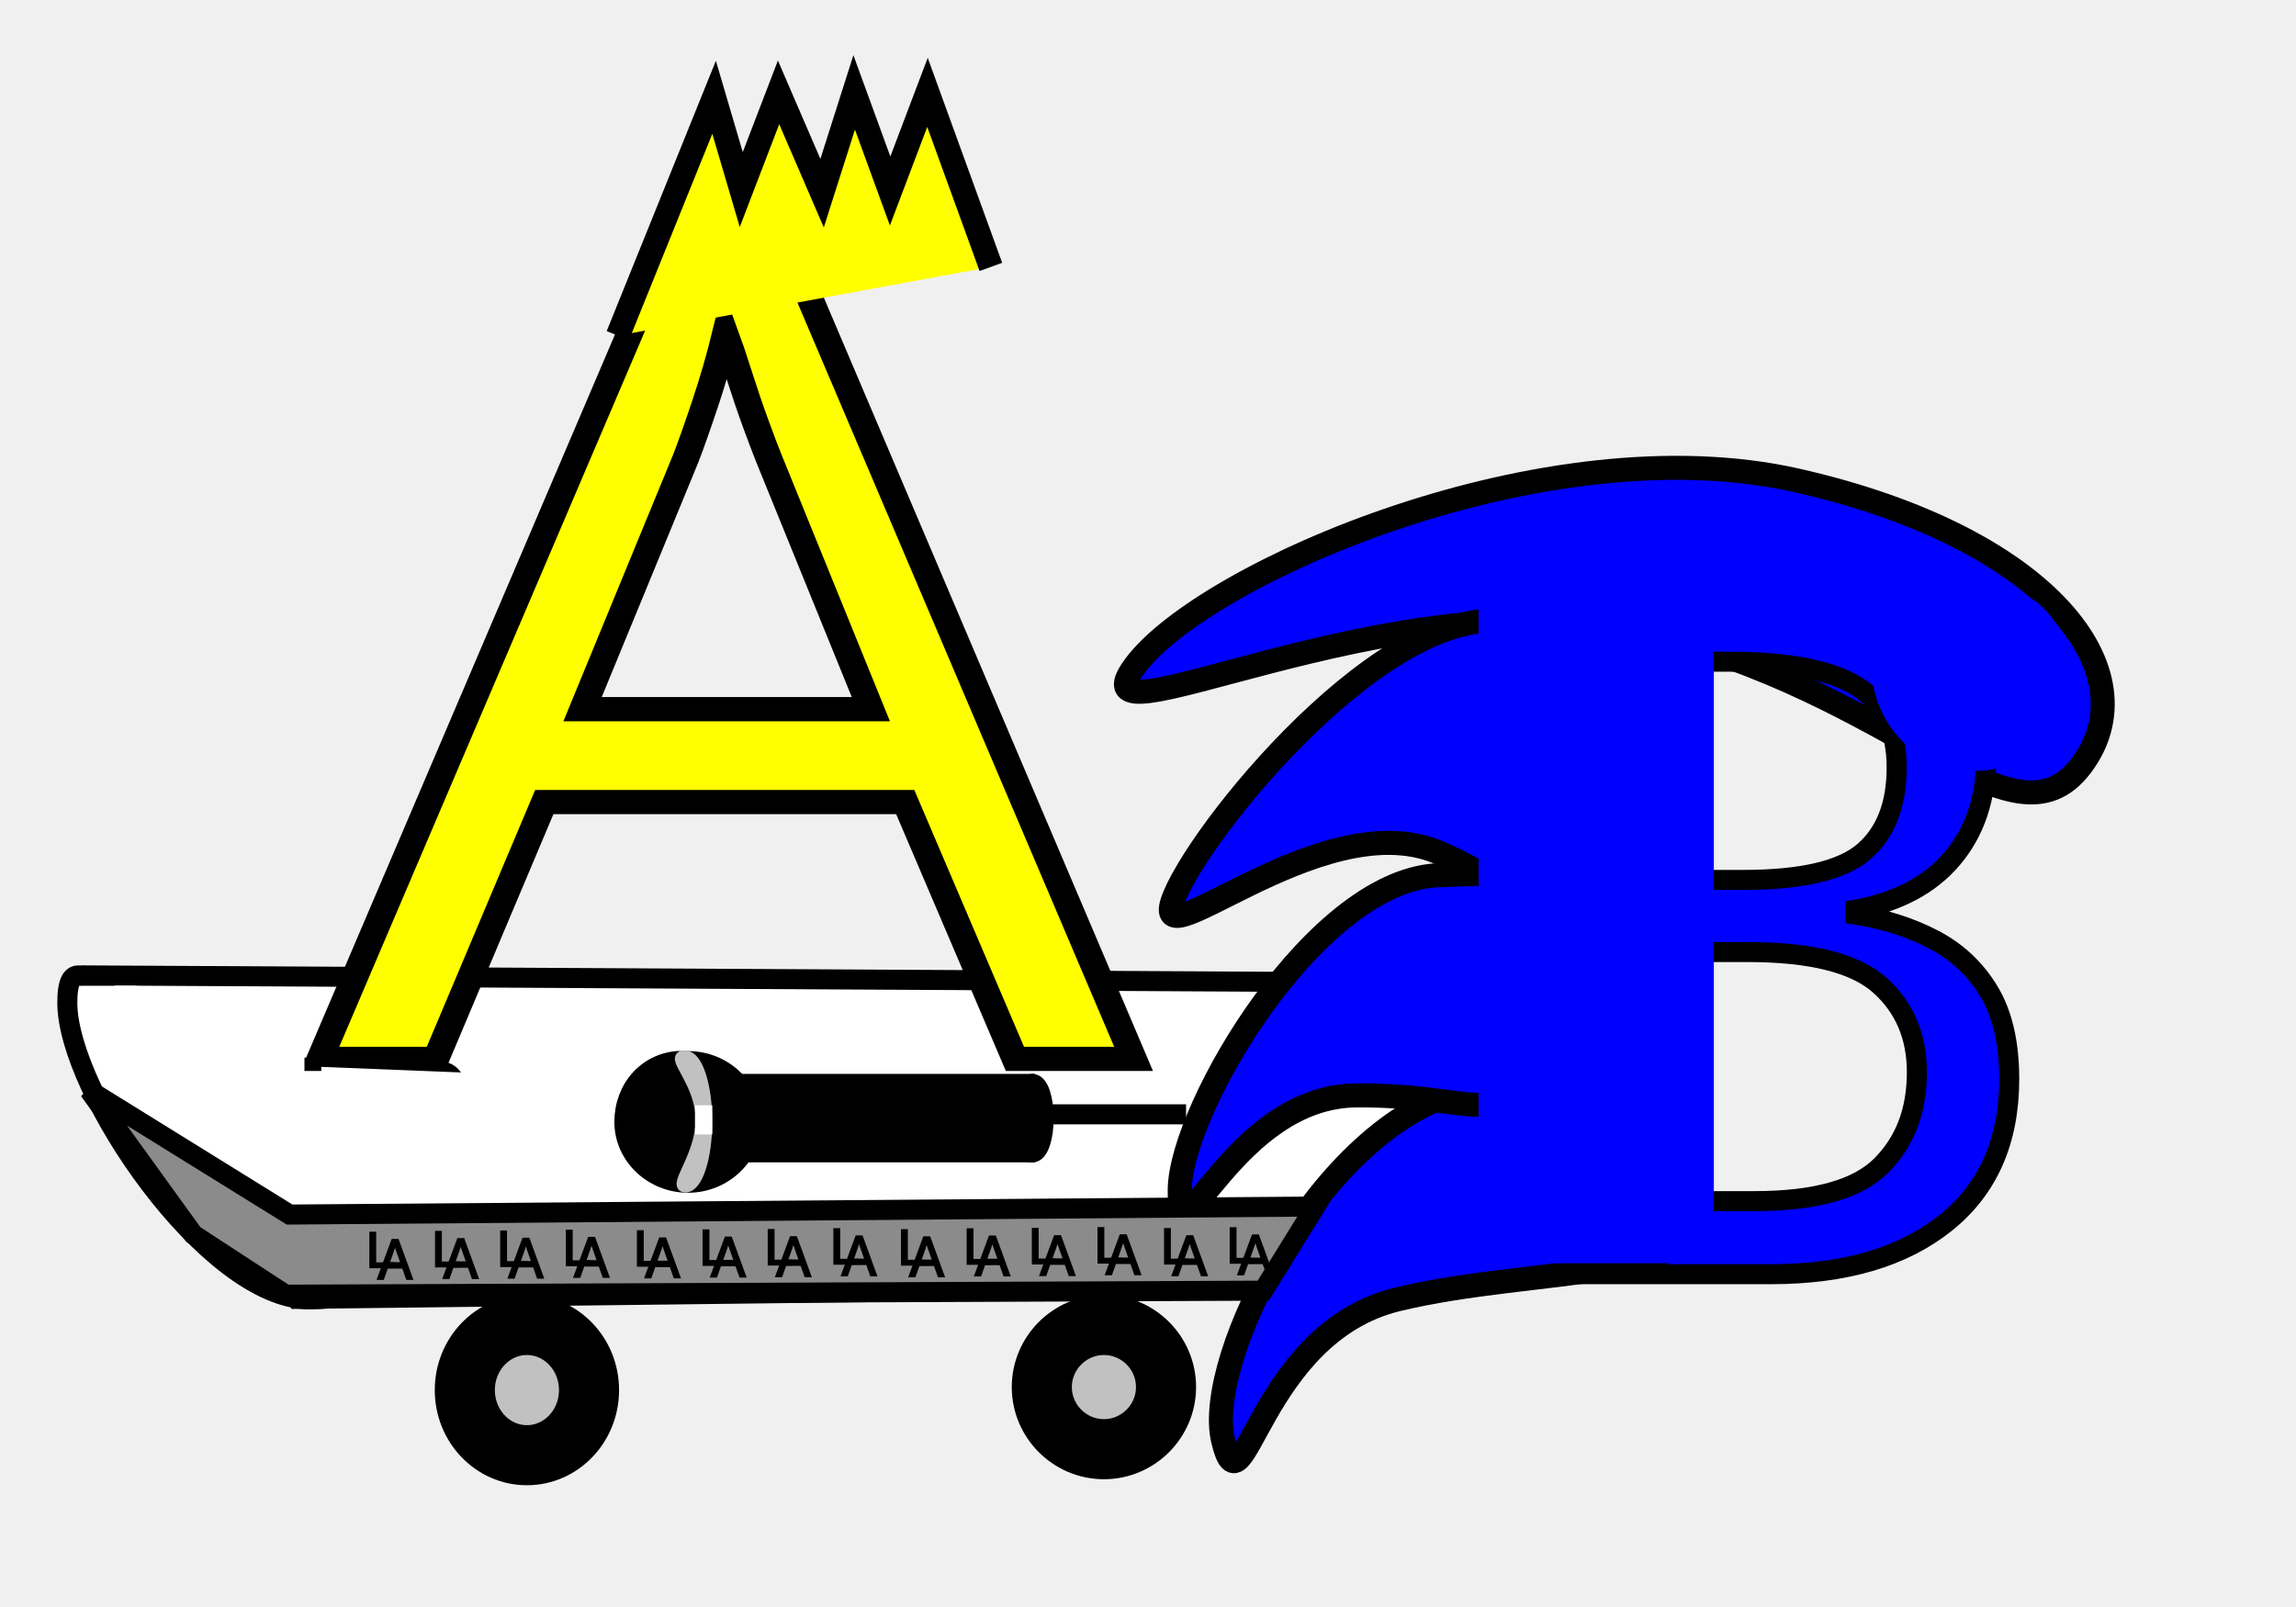
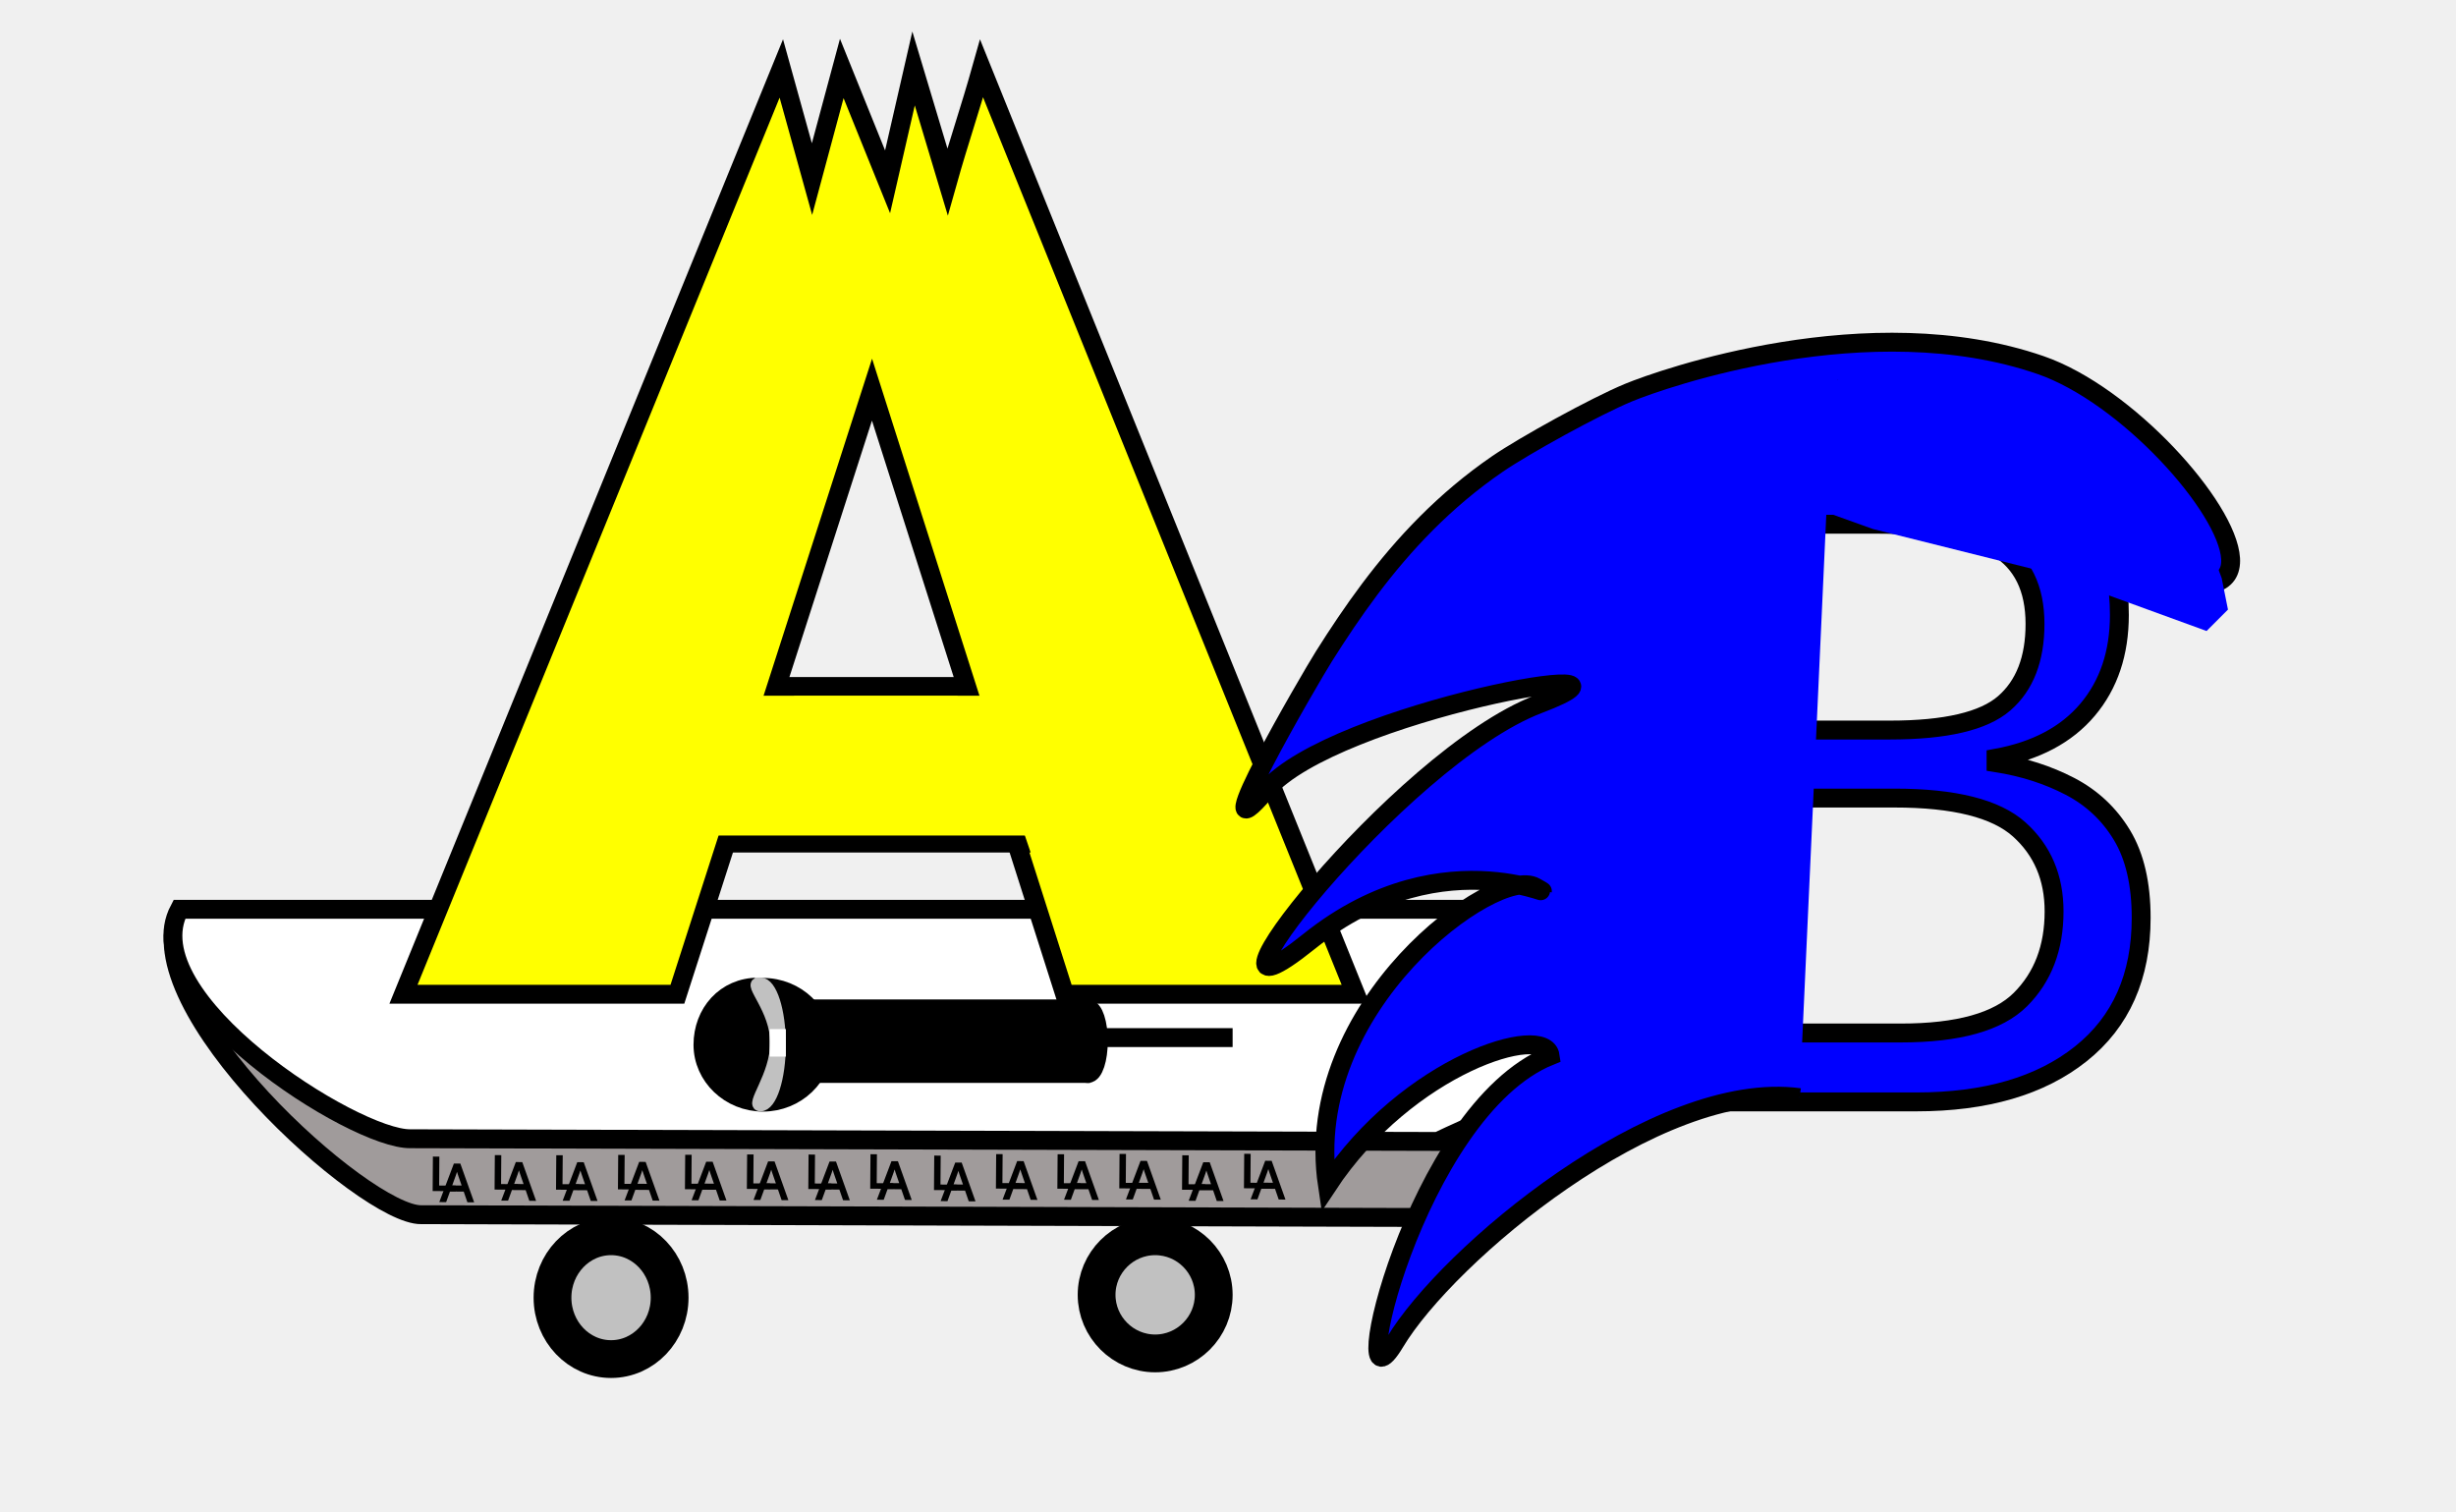
- <svg xmlns="http://www.w3.org/2000/svg" width="573" height="401">
+ <svg xmlns="http://www.w3.org/2000/svg" width="650" height="400">
  <g>
-     <rect fill="none" id="canvas_background" height="202" width="288" y="-1" x="-1" />
+     <rect fill="none" id="canvas_background" height="268" width="435" y="-1" x="-1" />
  </g>
  <g>
-     <path id="svg_1" d="m21.254,243.456l372.324,2.005l-49.014,75.508l-270.466,3.229l-54.38,-79.462l1.536,-1.28z" stroke-width="5" fill="rgba(255, 255, 255, 1)" stroke="rgba(0, 0, 0, 1)" />
-     <text id="svg_2" transform="matrix(1.326203,0,0,1.208333,-26.03957,-93.79002) " stroke-width="5" stroke="rgba(0, 0, 0, 1)" fill="rgba(255, 255, 0, 1)" font-family="Arial Black" font-size="240" y="296.339" x="79.826">A</text>
-     <path id="svg_3" d="m448.514,119.93c63.102,14.332 88.191,48.12 70.937,71.109s-46.577,-18.987 -109.419,-33.259s-143.945,31.264 -126.691,8.275s102.331,-60.398 165.172,-46.125z" stroke-width="6" stroke="rgba(0, 0, 0, 1)" fill="rgba(0, 0, 255, 1)" />
-     <text id="svg_4" stroke-width="5" stroke="rgba(0, 0, 0, 1)" fill="rgba(0, 0, 255, 1)" font-family="Arial Black" font-size="240" y="318.034" x="358.381">B</text>
-     <path id="svg_5" d="m247.285,66.62l-15.818,-43.562l-9.324,24.609l-8.972,-24.609l-8.005,25.157l-10.863,-25.157l-9.311,24.258l-6.779,-23.033l-24.024,59.483" stroke-width="6" fill="rgba(255, 255, 0, 1)" stroke="rgba(0, 0, 0, 1)" />
-     <path id="svg_6" d="m364.907,272.363c34.962,-8.449 53.112,6.543 58.098,27.176s-39.413,16.357 -74.23,24.771s-38.538,55.884 -43.525,35.25s24.84,-78.783 59.657,-87.197z" stroke-width="6" fill="rgba(0, 0, 255, 1)" stroke="rgba(0, 0, 0, 1)" />
-     <path id="svg_7" d="m369.478,218.076c31.116,-0.22 7.056,24.478 6.733,44.872s-6.673,10.241 -37.661,10.46s-44.452,43.8 -44.129,23.405s34.453,-78.173 65.441,-78.392l9.616,-0.346z" stroke-width="6" stroke="rgba(0, 0, 0, 1)" fill="rgba(0, 0, 255, 1)" />
-     <path id="svg_8" d="m380.816,150.977c29.893,12.021 33.42,62.753 25.246,82.035s-17.802,-8.487 -47.571,-20.458s-73.474,30.213 -65.3,10.93s57.856,-78.949 87.626,-66.978l0,-5.529z" stroke-width="6" stroke="rgba(0, 0, 0, 1)" fill="rgba(0, 0, 255, 1)" />
-     <rect id="svg_9" stroke-width="0" stroke="rgba(0, 0, 0, 1)" fill="rgba(0, 0, 255, 1)" height="177.583" width="58.717" y="137.71" x="369" />
-     <path id="svg_10" d="m486.255,137.034l-9.807,0l-97.067,8.231l140.797,29.037l-33.922,-37.268z" stroke-width="0" fill="rgba(0, 0, 255, 1)" stroke="rgba(0, 0, 0, 1)" />
-     <path id="svg_11" d="m492.284,145.718c14.413,0 22.097,6.517 26.097,23.371c2.968,12.507 -11.744,23.371 -26.097,23.371s-25.097,-12.517 -25.097,-25.371s14.329,-24.239 28.682,-24.239l-3.585,2.868z" stroke-width="0" fill="rgba(0, 0, 255, 1)" stroke="rgba(0, 0, 0, 1)" />
-     <path id="svg_12" d="m115,279.21" stroke-width="5" fill="rgba(0, 0, 255, 1)" stroke="rgba(0, 0, 0, 1)" />
-     <ellipse id="svg_13" stroke-width="15" stroke="rgba(0, 0, 0, 1)" fill="rgba(193, 193, 193, 1)" ry="16.25" rx="15.5" cy="346.96" cx="131.5" />
-     <path id="svg_14" d="m275.5,330.71c8.56,0 15.5,6.975 15.5,15.5s-6.975,15.5 -15.5,15.5s-15.5,-6.975 -15.5,-15.5s6.975,-15.5 15.5,-15.5z" stroke-width="15" stroke="rgba(0, 0, 0, 1)" fill="rgba(193, 193, 193, 1)" />
-     <path id="svg_15" d="m90.042,266.364c25.489,2.008 24.08,-4.016 24.08,18.07s-11.487,39.88 -36.871,39.88s-60.452,-51.927 -60.452,-74.012s19.452,16.338 44.836,16.338l28.407,-0.276z" stroke-width="5" fill="rgba(255, 255, 255, 1)" stroke="rgba(0, 0, 0, 1)" />
-     <path id="svg_16" d="m80.178,266.286l49.822,2l-6,50.701l-43.822,3l0,-55.701z" stroke-width="0" fill="rgba(255, 255, 255, 1)" stroke="rgba(0, 0, 0, 1)" />
-     <rect id="svg_17" stroke-width="0" stroke="rgba(0, 0, 0, 1)" fill="rgba(255, 255, 255, 1)" height="6.948" width="13.934" y="246.044" x="20.116" />
-     <rect id="svg_18" stroke-width="0" stroke="rgba(0, 0, 0, 1)" fill="rgba(255, 255, 255, 1)" height="25.848" width="48.882" y="247.836" x="27.097" />
-     <rect id="svg_19" stroke-width="0" stroke="rgba(0, 0, 0, 1)" fill="rgba(255, 255, 255, 1)" height="9.469" width="24.057" y="267.31" x="66.765" />
-     <rect id="svg_20" stroke-width="0" stroke="rgba(0, 0, 0, 1)" fill="rgba(255, 255, 255, 1)" height="10.749" width="16.123" y="247.092" x="20.443" />
-     <path id="svg_21" d="m48.259,308.145l-26,-36l50,31l256,-2l-13,21l-244,1l-23,-15z" stroke-width="5" fill="rgba(139, 139, 139, 1)" stroke="rgba(0, 0, 0, 1)" />
-     <path id="svg_22" d="m171.708,264.847c8.774,0 15.887,6.832 15.887,15.181s-7.149,15.181 -15.887,15.181s-15.887,-6.832 -15.887,-15.181s5.911,-15.259 14.648,-15.259l1.239,0.077z" stroke-width="5" fill="rgba(0, 0, 0, 1)" stroke="rgba(0, 0, 0, 1)" />
-     <rect id="svg_23" stroke-width="5" stroke="rgba(0, 0, 0, 1)" fill="rgba(0, 0, 0, 1)" height="17.079" width="71.959" y="270.54" x="183.857" />
-     <path id="svg_24" d="m261.423,278.131l34.577,0" stroke-width="5" fill="rgba(0, 0, 0, 1)" stroke="rgba(0, 0, 0, 1)" />
-     <ellipse id="svg_25" stroke-width="5" stroke="rgba(0, 0, 0, 1)" fill="rgba(0, 0, 0, 1)" ry="8.549" rx="2.804" cy="279.086" cx="257.657" />
-     <path id="svg_26" d="m171.038,263.727c2.882,0 5.218,7.294 5.218,16.21s-2.348,16.21 -5.218,16.21s4.071,-7.759 4.071,-16.674s-7.405,-15.745 -4.535,-15.745l0.464,0z" stroke-width="3" fill="rgba(255, 255, 255, 1)" stroke="rgba(193, 193, 193, 1)" />
-     <text id="svg_27" transform="scale(1) translate(0,0) " stroke="rgba(0, 0, 0, 1)" fill="rgba(0, 0, 0, 1)" font-family="Arial" font-size="24" y="409.5" x="857" />
-     <text id="svg_28" transform="matrix(0.5302243,0,0,0.5840574,44.31479,204.0779) " stroke="rgba(0, 0, 0, 1)" fill="rgba(0, 0, 0, 1)" font-family="Arial" font-size="24" y="197.05" x="94.332">A</text>
-     <text id="svg_29" transform="scale(1) translate(0,0) " stroke="rgba(0, 0, 0, 1)" fill="rgba(0, 0, 0, 1)" font-family="Arial" font-size="240" y="182.5" x="640" />
-     <text id="svg_30" transform="matrix(0.5281322,0,0,0.5208663,43.13043,234.0079) " stroke="rgba(0, 0, 0, 1)" fill="rgba(0, 0, 0, 1)" font-family="Arial" font-size="24" y="157.97" x="91.404">L</text>
-     <text id="svg_31" transform="matrix(0.5281322,0,0,0.5208663,50.86295,233.9084) " stroke="rgba(0, 0, 0, 1)" fill="rgba(0, 0, 0, 1)" font-family="Arial" font-size="24" y="157.763" x="107.791">L</text>
-     <text id="svg_32" transform="matrix(0.5302243,0,0,0.5840574,52.01303,203.9915) " stroke="rgba(0, 0, 0, 1)" fill="rgba(0, 0, 0, 1)" font-family="Arial" font-size="24" y="196.842" x="110.719">A</text>
-     <text id="svg_33" transform="matrix(0.5281322,0,0,0.5208663,58.53612,233.8643) " stroke="rgba(0, 0, 0, 1)" fill="rgba(0, 0, 0, 1)" font-family="Arial" font-size="24" y="157.671" x="124.052">L</text>
-     <text id="svg_34" transform="matrix(0.5302243,0,0,0.5840574,59.65218,203.9532) " stroke="rgba(0, 0, 0, 1)" fill="rgba(0, 0, 0, 1)" font-family="Arial" font-size="24" y="196.75" x="126.98">A</text>
-     <text id="svg_35" transform="matrix(0.5281322,0,0,0.5208663,66.26864,233.7647) " stroke="rgba(0, 0, 0, 1)" fill="rgba(0, 0, 0, 1)" font-family="Arial" font-size="24" y="157.463" x="140.439">L</text>
-     <text id="svg_36" transform="matrix(0.5302243,0,0,0.5840574,67.35042,203.8667) " stroke="rgba(0, 0, 0, 1)" fill="rgba(0, 0, 0, 1)" font-family="Arial" font-size="24" y="196.542" x="143.367">A</text>
-     <text id="svg_37" transform="matrix(0.5281322,0,0,0.5208663,74.63517,233.828) " stroke="rgba(0, 0, 0, 1)" fill="rgba(0, 0, 0, 1)" font-family="Arial" font-size="24" y="157.595" x="158.17">L</text>
-     <text id="svg_38" transform="matrix(0.5302243,0,0,0.5840574,75.67985,203.9217) " stroke="rgba(0, 0, 0, 1)" fill="rgba(0, 0, 0, 1)" font-family="Arial" font-size="24" y="196.674" x="161.098">A</text>
-     <text id="svg_39" transform="matrix(0.5281322,0,0,0.5208663,82.36769,233.7285) " stroke="rgba(0, 0, 0, 1)" fill="rgba(0, 0, 0, 1)" font-family="Arial" font-size="24" y="157.387" x="174.557">L</text>
-     <text id="svg_40" transform="matrix(0.5302243,0,0,0.5840574,83.37809,203.8352) " stroke="rgba(0, 0, 0, 1)" fill="rgba(0, 0, 0, 1)" font-family="Arial" font-size="24" y="196.466" x="177.485">A</text>
-     <text id="svg_41" transform="matrix(0.5281322,0,0,0.5208663,90.04086,233.6843) " stroke="rgba(0, 0, 0, 1)" fill="rgba(0, 0, 0, 1)" font-family="Arial" font-size="24" y="157.295" x="190.818">L</text>
-     <text id="svg_42" transform="matrix(0.5302243,0,0,0.5840574,91.01724,203.7969) " stroke="rgba(0, 0, 0, 1)" fill="rgba(0, 0, 0, 1)" font-family="Arial" font-size="24" y="196.374" x="193.746">A</text>
-     <text id="svg_43" transform="matrix(0.5281322,0,0,0.5208663,97.77338,233.5848) " stroke="rgba(0, 0, 0, 1)" fill="rgba(0, 0, 0, 1)" font-family="Arial" font-size="24" y="157.087" x="207.205">L</text>
-     <text id="svg_44" transform="matrix(0.5302243,0,0,0.5840574,98.71548,203.7105) " stroke="rgba(0, 0, 0, 1)" fill="rgba(0, 0, 0, 1)" font-family="Arial" font-size="24" y="196.166" x="210.133">A</text>
-     <text id="svg_45" transform="matrix(0.5281322,0,0,0.5208663,105.737,233.6986) " stroke="rgba(0, 0, 0, 1)" fill="rgba(0, 0, 0, 1)" font-family="Arial" font-size="24" y="157.325" x="224.082">L</text>
-     <text id="svg_46" transform="matrix(0.5302243,0,0,0.5840574,106.6438,203.8093) " stroke="rgba(0, 0, 0, 1)" fill="rgba(0, 0, 0, 1)" font-family="Arial" font-size="24" y="196.404" x="227.01">A</text>
-     <text id="svg_47" transform="matrix(0.5281322,0,0,0.5208663,113.4695,233.599) " stroke="rgba(0, 0, 0, 1)" fill="rgba(0, 0, 0, 1)" font-family="Arial" font-size="24" y="157.117" x="240.469">L</text>
-     <text id="svg_48" transform="matrix(0.5302243,0,0,0.5840574,114.342,203.7229) " stroke="rgba(0, 0, 0, 1)" fill="rgba(0, 0, 0, 1)" font-family="Arial" font-size="24" y="196.196" x="243.397">A</text>
-     <text id="svg_49" transform="matrix(0.5281322,0,0,0.5208663,121.1427,233.5549) " stroke="rgba(0, 0, 0, 1)" fill="rgba(0, 0, 0, 1)" font-family="Arial" font-size="24" y="157.025" x="256.73">L</text>
-     <text id="svg_50" transform="matrix(0.5302243,0,0,0.5840574,121.9812,203.6846) " stroke="rgba(0, 0, 0, 1)" fill="rgba(0, 0, 0, 1)" font-family="Arial" font-size="24" y="196.104" x="259.658">A</text>
-     <text id="svg_51" transform="matrix(0.5281322,0,0,0.5208663,128.8752,233.4554) " stroke="rgba(0, 0, 0, 1)" fill="rgba(0, 0, 0, 1)" font-family="Arial" font-size="24" y="156.817" x="273.117">L</text>
-     <text id="svg_52" transform="matrix(0.5302243,0,0,0.5840574,129.6794,203.5982) " stroke="rgba(0, 0, 0, 1)" fill="rgba(0, 0, 0, 1)" font-family="Arial" font-size="24" y="195.896" x="276.045">A</text>
-     <text id="svg_53" transform="matrix(0.5281322,0,0,0.5208663,136.7113,233.5691) " stroke="rgba(0, 0, 0, 1)" fill="rgba(0, 0, 0, 1)" font-family="Arial" font-size="24" y="157.055" x="289.724">L</text>
-     <text id="svg_54" transform="matrix(0.5302243,0,0,0.5840574,137.4808,203.6969) " stroke="rgba(0, 0, 0, 1)" fill="rgba(0, 0, 0, 1)" font-family="Arial" font-size="24" y="196.134" x="292.652">A</text>
-     <text id="svg_55" transform="matrix(0.5281322,0,0,0.5208663,144.4439,233.4696) " stroke="rgba(0, 0, 0, 1)" fill="rgba(0, 0, 0, 1)" font-family="Arial" font-size="24" y="156.847" x="306.111">L</text>
-     <text id="svg_56" transform="matrix(0.5302243,0,0,0.5840574,145.1791,203.6105) " stroke="rgba(0, 0, 0, 1)" fill="rgba(0, 0, 0, 1)" font-family="Arial" font-size="24" y="195.926" x="309.039">A</text>
-     <rect id="svg_57" stroke-width="0" stroke="rgba(0, 0, 0, 1)" fill="rgba(255, 255, 255, 1)" height="7.28" width="4.322" y="275.879" x="173.441" />
+     <path stroke="rgba(0, 0, 0, 1)" id="svg_63" d="m456.73,257.766c7.432,34.072 -39.078,47.379 -73.362,64.45l-271.871,-0.753c-14.864,0.244 -76.479,-55.499 -64.012,-80.099l404.929,16.542z" stroke-opacity="null" stroke-width="5" fill="#a09b9b" />
+     <path stroke="rgba(0, 0, 0, 1)" id="svg_64" d="m453.853,240.504c7.432,32.551 -39.078,45.264 -73.362,61.573l-271.871,-0.719c-14.864,0.233 -73.602,-37.218 -61.135,-60.719l402.052,0z" stroke-opacity="null" stroke-width="5" fill="#ffffff" />
+     <path id="svg_12" d="m145.224,275.67" stroke-width="5" fill="rgba(0, 0, 255, 1)" stroke="rgba(0, 0, 0, 1)" />
+     <ellipse id="svg_13" stroke-width="10" stroke="rgba(0, 0, 0, 1)" fill="rgba(193, 193, 193, 1)" ry="16.25" rx="15.5" cy="343.42" cx="161.724" />
+     <path id="svg_14" d="m305.724,327.17c8.56,0 15.5,6.975 15.5,15.5s-6.975,15.5 -15.5,15.5s-15.5,-6.975 -15.5,-15.5s6.975,-15.5 15.5,-15.5z" stroke-width="10" stroke="rgba(0, 0, 0, 1)" fill="rgba(193, 193, 193, 1)" />
+     <rect id="svg_19" stroke-width="0" stroke="rgba(0, 0, 0, 1)" fill="rgba(255, 255, 255, 1)" height="9.469" width="24.057" y="263.77" x="96.989" />
+     <path id="svg_22" d="m201.932,261.307c8.774,0 15.887,6.832 15.887,15.181s-7.149,15.181 -15.887,15.181s-15.887,-6.832 -15.887,-15.181s5.911,-15.259 14.648,-15.259l1.239,0.077z" stroke-width="5" fill="rgba(0, 0, 0, 1)" stroke="rgba(0, 0, 0, 1)" />
+     <path stroke="#000" id="svg_58" d="m179.282,263.117l-72.5,0l100,-245l8.123,29.281l7.877,-29.281l12.123,30l6.877,-30l9,30c3,-10.667 6,-19.333 9,-30l99,245l-77,0l-51,-160l-51.5,160z" stroke-width="5" fill="#ffff00" />
+     <rect id="svg_23" stroke-width="5" stroke="rgba(0, 0, 0, 1)" fill="rgba(0, 0, 0, 1)" height="17.079" width="71.959" y="267" x="214.08" />
+     <path id="svg_24" d="m291.646,274.591l34.577,0" stroke-width="5" fill="rgba(0, 0, 0, 1)" stroke="rgba(0, 0, 0, 1)" />
+     <ellipse id="svg_25" stroke-width="5" stroke="rgba(0, 0, 0, 1)" fill="rgba(0, 0, 0, 1)" ry="8.549" rx="2.804" cy="275.546" cx="287.88" />
+     <path id="svg_26" d="m201.262,260.188c2.882,0 5.218,7.294 5.218,16.21s-2.348,16.21 -5.218,16.21s4.071,-7.759 4.071,-16.674s-7.405,-15.745 -4.535,-15.745l0.464,0z" stroke-width="3" fill="rgba(255, 255, 255, 1)" stroke="rgba(193, 193, 193, 1)" />
+     <rect id="svg_57" stroke-width="0" stroke="rgba(0, 0, 0, 1)" fill="rgba(255, 255, 255, 1)" height="7.28" width="4.322" y="272.339" x="203.664" />
+     <text id="svg_4" stroke-width="5" stroke="rgba(0, 0, 0, 1)" fill="rgba(0, 0, 255, 1)" font-family="Arial Black" font-size="240" y="291.61" x="423.628">B</text>
+     <text stroke="rgba(0, 0, 0, 1)" id="svg_27" fill="rgba(0, 0, 0, 1)" font-family="Arial" font-size="24" y="242.617" x="325.501" />
+     <path stroke="rgba(0, 0, 0, 1)" id="svg_59" d="m269.282,223.117l-14.103,-41.438l-46.685,0l-15.835,41.438l76.623,0z" stroke-width="5" fill="rgba(255, 255, 0, 1)" />
+     <rect stroke="rgba(0, 0, 0, 1)" id="svg_60" height="37" width="103" y="184.117" x="178.001" stroke-width="0" fill="rgba(255, 255, 0, 1)" />
+     <g transform="rotate(0.4269844 226.7382,311.9215) " id="svg_65">
+       <text id="svg_28" transform="matrix(0.5302243,0,0,0.5840574,44.31479,206.384) " stroke="rgba(0, 0, 0, 1)" fill="rgba(0, 0, 0, 1)" font-family="Arial" font-size="24" y="192.224" x="136.486">A</text>
+       <text id="svg_30" transform="matrix(0.5281322,0,0,0.5208663,43.13043,236.314) " stroke="rgba(0, 0, 0, 1)" fill="rgba(0, 0, 0, 1)" font-family="Arial" font-size="24" y="152.56" x="133.725">L</text>
+       <text id="svg_31" transform="matrix(0.5281322,0,0,0.5208663,50.86295,236.2145) " stroke="rgba(0, 0, 0, 1)" fill="rgba(0, 0, 0, 1)" font-family="Arial" font-size="24" y="151.771" x="150.112">L</text>
+       <text id="svg_32" transform="matrix(0.5302243,0,0,0.5840574,52.01303,206.2975) " stroke="rgba(0, 0, 0, 1)" fill="rgba(0, 0, 0, 1)" font-family="Arial" font-size="24" y="191.498" x="152.873">A</text>
+       <text id="svg_33" transform="matrix(0.5281322,0,0,0.5208663,58.53612,236.1704) " stroke="rgba(0, 0, 0, 1)" fill="rgba(0, 0, 0, 1)" font-family="Arial" font-size="24" y="151.679" x="166.373">L</text>
+       <text id="svg_34" transform="matrix(0.5302243,0,0,0.5840574,59.65218,206.2592) " stroke="rgba(0, 0, 0, 1)" fill="rgba(0, 0, 0, 1)" font-family="Arial" font-size="24" y="191.406" x="169.134">A</text>
+       <text id="svg_35" transform="matrix(0.5281322,0,0,0.5208663,66.26864,236.0708) " stroke="rgba(0, 0, 0, 1)" fill="rgba(0, 0, 0, 1)" font-family="Arial" font-size="24" y="151.471" x="182.76">L</text>
+       <text id="svg_36" transform="matrix(0.5302243,0,0,0.5840574,67.35042,206.1728) " stroke="rgba(0, 0, 0, 1)" fill="rgba(0, 0, 0, 1)" font-family="Arial" font-size="24" y="191.198" x="185.521">A</text>
+       <text id="svg_37" transform="matrix(0.5281322,0,0,0.5208663,74.63517,236.1341) " stroke="rgba(0, 0, 0, 1)" fill="rgba(0, 0, 0, 1)" font-family="Arial" font-size="24" y="151.022" x="200.491">L</text>
+       <text id="svg_38" transform="matrix(0.5302243,0,0,0.5840574,75.67985,206.2277) " stroke="rgba(0, 0, 0, 1)" fill="rgba(0, 0, 0, 1)" font-family="Arial" font-size="24" y="190.812" x="203.252">A</text>
+       <text id="svg_39" transform="matrix(0.5281322,0,0,0.5208663,82.36769,236.0345) " stroke="rgba(0, 0, 0, 1)" fill="rgba(0, 0, 0, 1)" font-family="Arial" font-size="24" y="150.814" x="216.878">L</text>
+       <text id="svg_40" transform="matrix(0.5302243,0,0,0.5840574,83.37809,206.1413) " stroke="rgba(0, 0, 0, 1)" fill="rgba(0, 0, 0, 1)" font-family="Arial" font-size="24" y="190.604" x="219.639">A</text>
+       <text id="svg_41" transform="matrix(0.5281322,0,0,0.5208663,90.04086,235.9904) " stroke="rgba(0, 0, 0, 1)" fill="rgba(0, 0, 0, 1)" font-family="Arial" font-size="24" y="150.722" x="233.139">L</text>
+       <text id="svg_42" transform="matrix(0.5302243,0,0,0.5840574,91.01724,206.103) " stroke="rgba(0, 0, 0, 1)" fill="rgba(0, 0, 0, 1)" font-family="Arial" font-size="24" y="190.512" x="235.9">A</text>
+       <text id="svg_43" transform="matrix(0.5281322,0,0,0.5208663,97.77338,235.8909) " stroke="rgba(0, 0, 0, 1)" fill="rgba(0, 0, 0, 1)" font-family="Arial" font-size="24" y="150.514" x="249.526">L</text>
+       <text id="svg_44" transform="matrix(0.5302243,0,0,0.5840574,98.71548,206.0166) " stroke="rgba(0, 0, 0, 1)" fill="rgba(0, 0, 0, 1)" font-family="Arial" font-size="24" y="190.304" x="252.287">A</text>
+       <text id="svg_45" transform="matrix(0.5281322,0,0,0.5208663,105.737,236.0047) " stroke="rgba(0, 0, 0, 1)" fill="rgba(0, 0, 0, 1)" font-family="Arial" font-size="24" y="150.751" x="266.403">L</text>
+       <text id="svg_46" transform="matrix(0.5302243,0,0,0.5840574,106.6438,206.1154) " stroke="rgba(0, 0, 0, 1)" fill="rgba(0, 0, 0, 1)" font-family="Arial" font-size="24" y="190.542" x="269.164">A</text>
+       <text id="svg_47" transform="matrix(0.5281322,0,0,0.5208663,113.4695,235.9051) " stroke="rgba(0, 0, 0, 1)" fill="rgba(0, 0, 0, 1)" font-family="Arial" font-size="24" y="149.962" x="282.79">L</text>
+       <text id="svg_48" transform="matrix(0.5302243,0,0,0.5840574,114.342,206.029) " stroke="rgba(0, 0, 0, 1)" fill="rgba(0, 0, 0, 1)" font-family="Arial" font-size="24" y="189.816" x="285.551">A</text>
+       <text id="svg_49" transform="matrix(0.5281322,0,0,0.5208663,121.1427,235.861) " stroke="rgba(0, 0, 0, 1)" fill="rgba(0, 0, 0, 1)" font-family="Arial" font-size="24" y="149.87" x="299.051">L</text>
+       <text id="svg_50" transform="matrix(0.5302243,0,0,0.5840574,121.9812,205.9907) " stroke="rgba(0, 0, 0, 1)" fill="rgba(0, 0, 0, 1)" font-family="Arial" font-size="24" y="189.724" x="301.812">A</text>
+       <text id="svg_51" transform="matrix(0.5281322,0,0,0.5208663,128.8752,235.7614) " stroke="rgba(0, 0, 0, 1)" fill="rgba(0, 0, 0, 1)" font-family="Arial" font-size="24" y="149.662" x="315.438">L</text>
+       <text id="svg_52" transform="matrix(0.5302243,0,0,0.5840574,129.6794,205.9043) " stroke="rgba(0, 0, 0, 1)" fill="rgba(0, 0, 0, 1)" font-family="Arial" font-size="24" y="189.516" x="318.199">A</text>
+       <text id="svg_53" transform="matrix(0.5281322,0,0,0.5208663,136.7113,235.8752) " stroke="rgba(0, 0, 0, 1)" fill="rgba(0, 0, 0, 1)" font-family="Arial" font-size="24" y="149.9" x="332.045">L</text>
+       <text id="svg_54" transform="matrix(0.5302243,0,0,0.5840574,137.4808,206.003) " stroke="rgba(0, 0, 0, 1)" fill="rgba(0, 0, 0, 1)" font-family="Arial" font-size="24" y="189.753" x="334.806">A</text>
+       <text id="svg_55" transform="matrix(0.5281322,0,0,0.5208663,144.4439,235.7757) " stroke="rgba(0, 0, 0, 1)" fill="rgba(0, 0, 0, 1)" font-family="Arial" font-size="24" y="149.111" x="348.432">L</text>
+       <text id="svg_56" transform="matrix(0.5302243,0,0,0.5840574,145.1791,205.9166) " stroke="rgba(0, 0, 0, 1)" fill="rgba(0, 0, 0, 1)" font-family="Arial" font-size="24" y="189.027" x="351.193">A</text>
+     </g>
+     <path stroke="rgba(0, 0, 0, 1)" id="svg_68" d="m484.886,102.524c162.177,112.89 100.635,9.822 55.21,-5.892c-45.425,-15.714 -100.223,3.599 -109.089,7.27c-8.866,3.671 -27.642,14.048 -34.681,18.877c-7.039,4.829 -13.254,10.136 -18.824,15.719c-5.57,5.583 -10.495,11.442 -14.954,17.375c-4.459,5.933 -8.452,11.94 -12.157,17.818c-3.706,5.879 -33.005,56.241 -15.265,35.404c17.74,-20.837 109.256,-36.889 72.054,-22.749c-37.202,14.141 -97.509,92.335 -60.779,62.846c36.73,-29.489 70.17,-8.573 59.931,-14.443c-10.239,-5.87 -62.159,31.289 -55.013,78.98c21.184,-32.078 57.657,-43.123 58.933,-34.323c-35.987,14.478 -54.883,98.917 -41.072,75.817c13.812,-23.1 69.324,-69.847 107.097,-64.738" stroke-width="5" fill="rgba(0, 0, 255, 1)" />
+     <path id="svg_70" d="m480.654,100.324l34.332,0.667l40.666,15.666l27.999,24.666l4.333,11.666l1.667,8.333l-5.667,5.667c0,0 -42.999,-15.666 -42.999,-15.666c0,0 -45.332,-11.333 -45.332,-11.333c0,0 -24.999,-9 -25.333,-9l10.333,-30.666z" fill-opacity="null" stroke-opacity="null" stroke-width="0" stroke="rgba(0, 0, 0, 1)" fill="rgba(0, 0, 255, 1)" />
  </g>
</svg>
